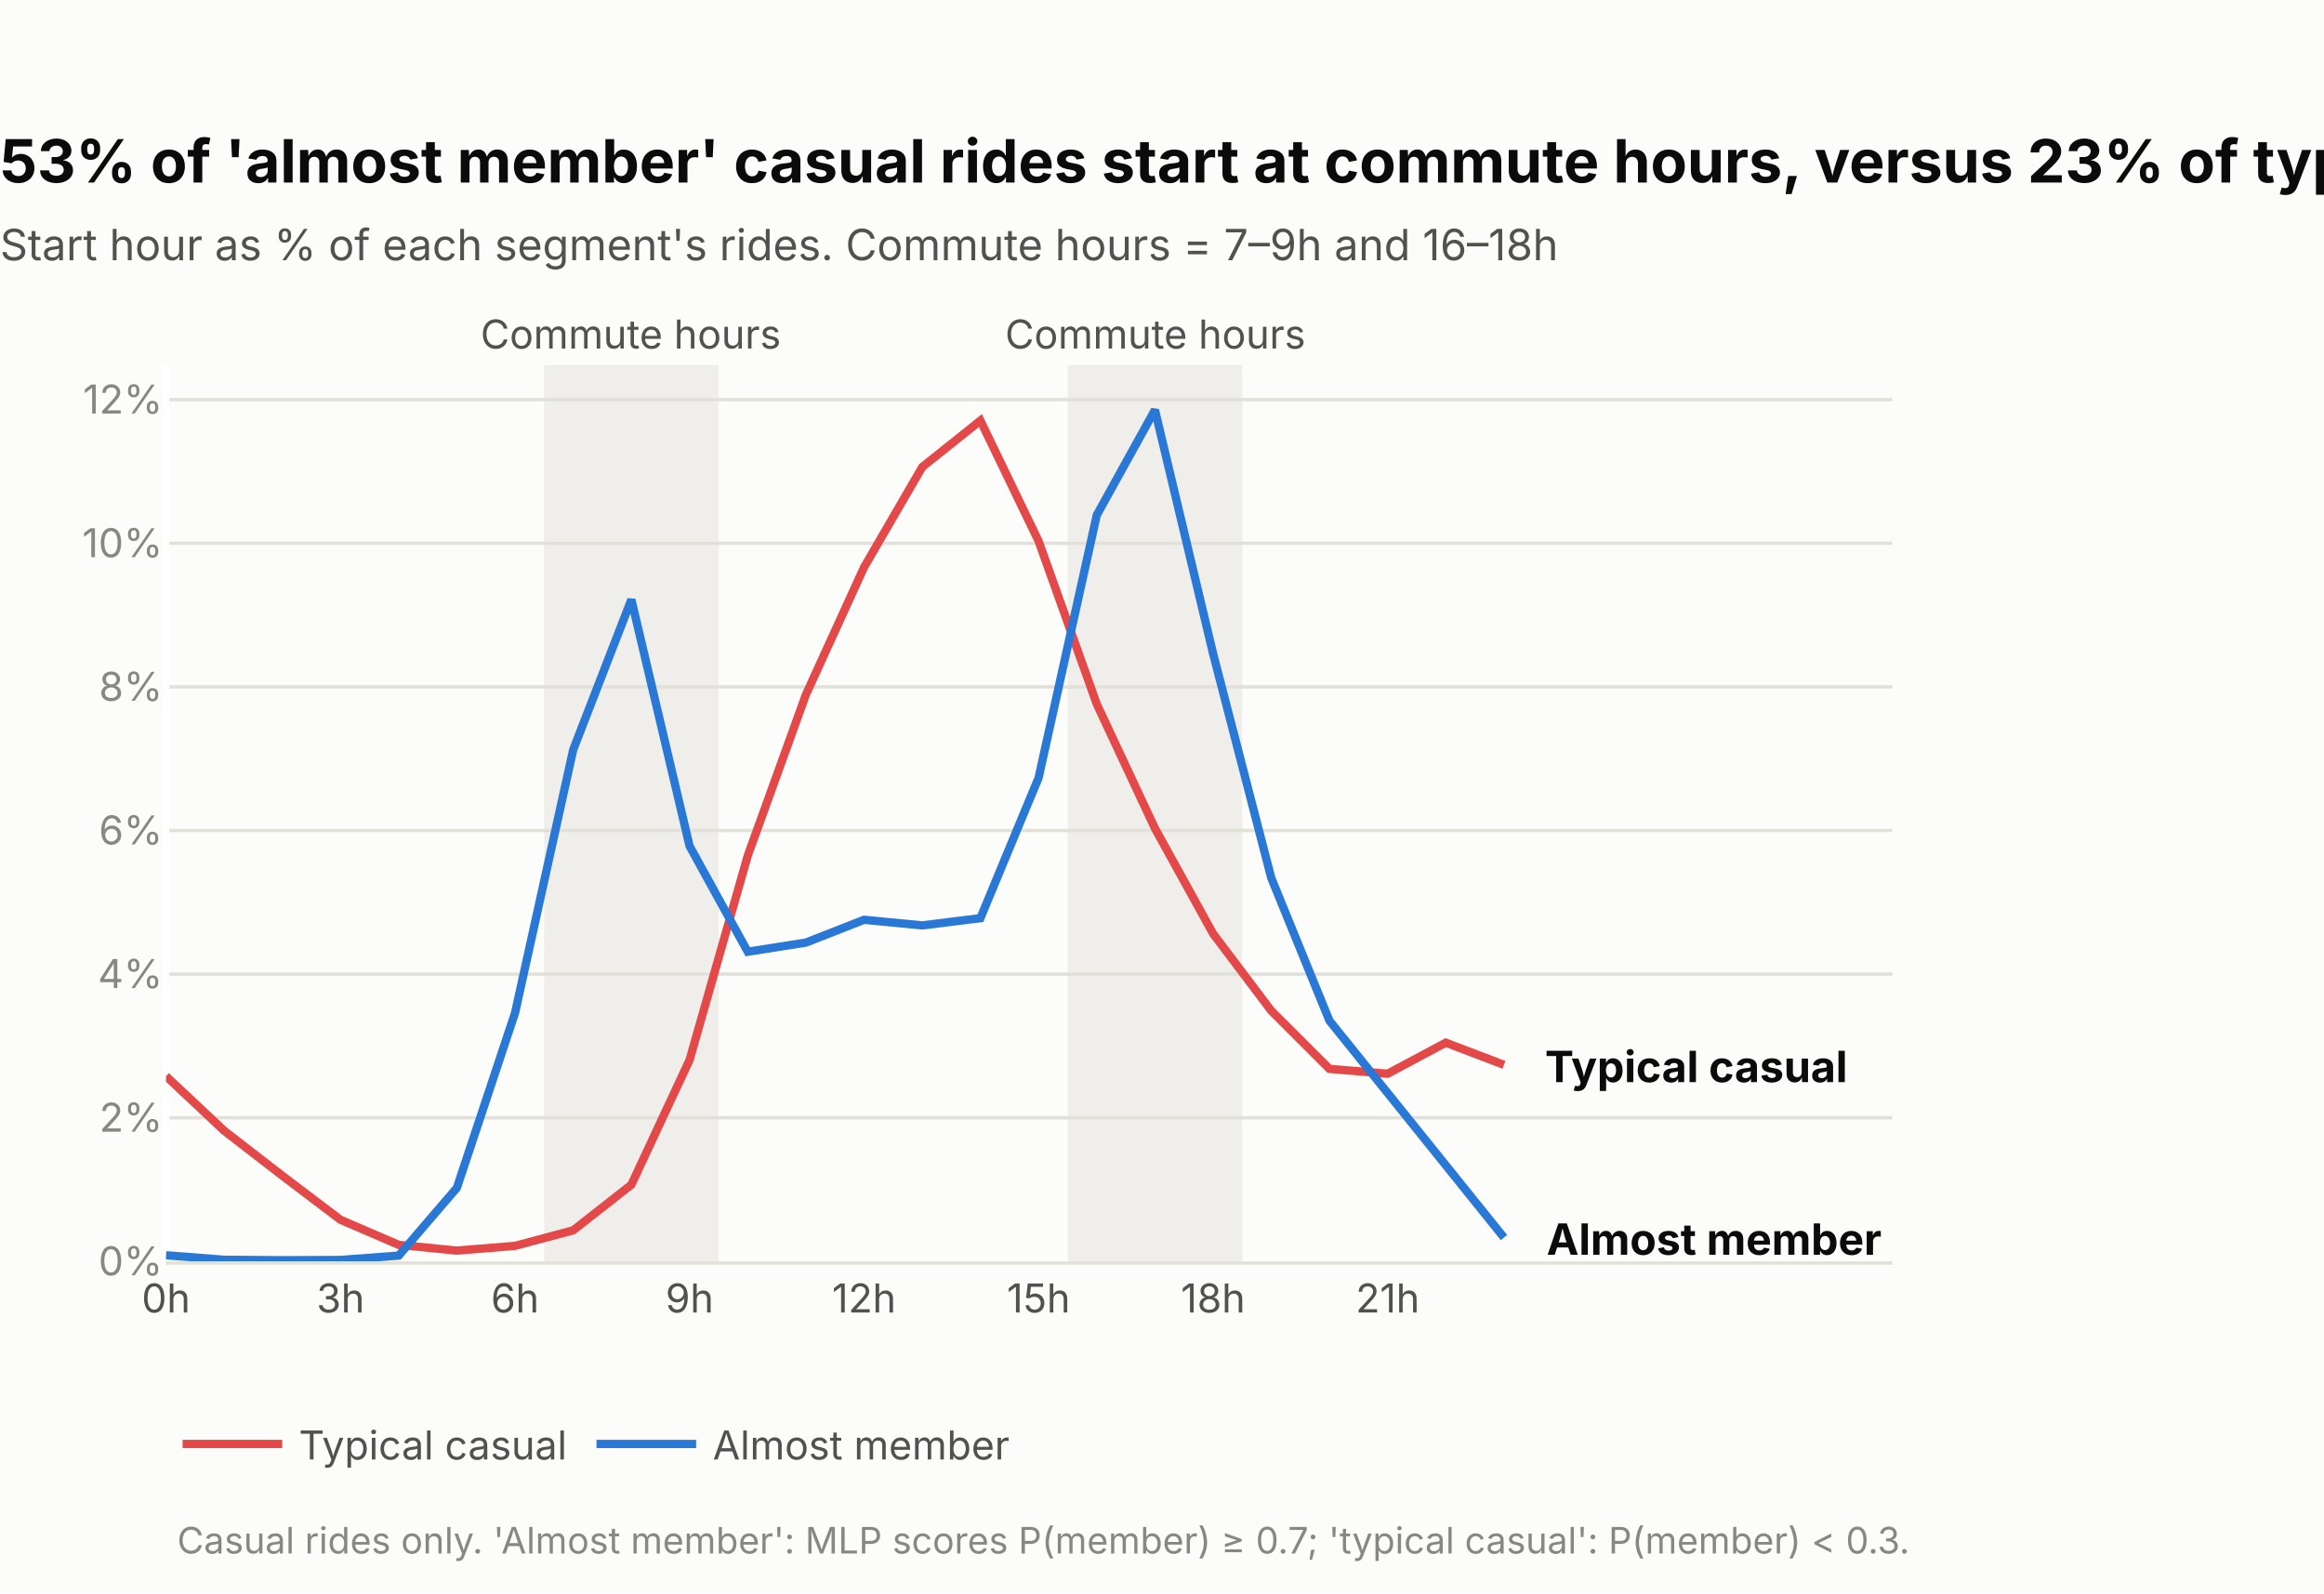
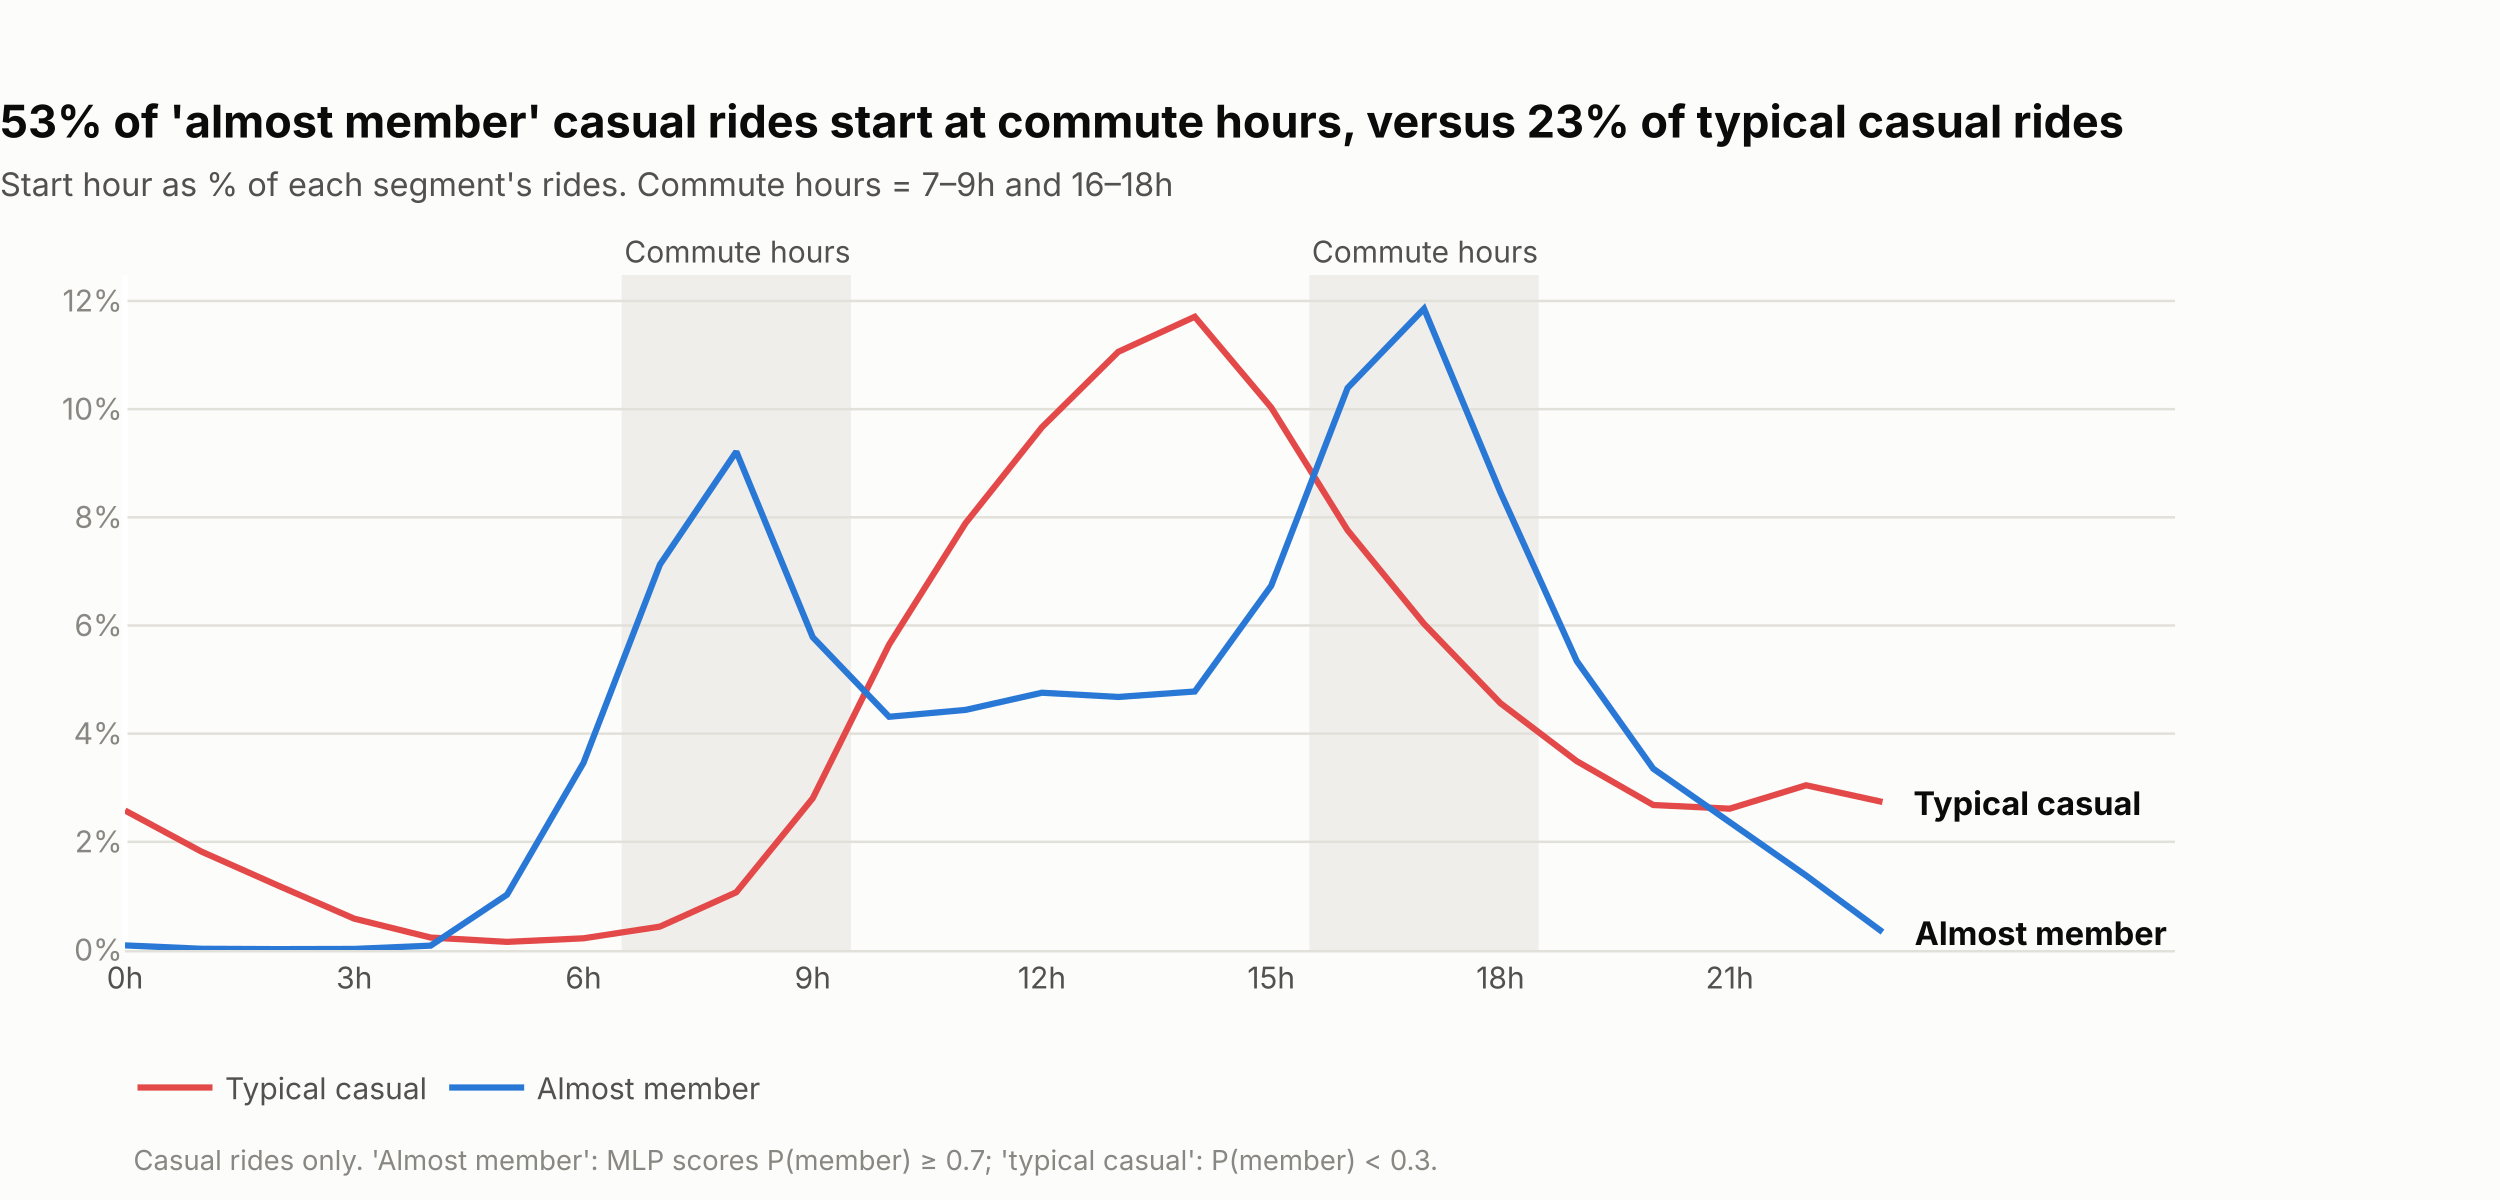
- <svg xmlns="http://www.w3.org/2000/svg" class="main-svg" width="700" height="480" style="" viewBox="0 0 700 480">
-   <rect x="0" y="0" width="700" height="480" style="fill: rgb(252, 252, 251); fill-opacity: 1;" />
-   <defs id="defs-527225">
+ <svg xmlns="http://www.w3.org/2000/svg" class="main-svg" width="1000" height="480" style="" viewBox="0 0 1000 480">
+   <rect x="0" y="0" width="1000" height="480" style="fill: rgb(252, 252, 251); fill-opacity: 1;" />
+   <defs id="defs-be39c9">
    <g class="clips">
-       <clipPath id="clip527225xyplot" class="plotclip">
-         <rect width="520" height="270" />
-       </clipPath>
-       <clipPath class="axesclip" id="clip527225x">
-         <rect x="50" y="0" width="520" height="480" />
-       </clipPath>
-       <clipPath class="axesclip" id="clip527225y">
-         <rect x="0" y="110" width="700" height="270" />
-       </clipPath>
-       <clipPath class="axesclip" id="clip527225xy">
-         <rect x="50" y="110" width="520" height="270" />
+       <clipPath id="clipbe39c9xyplot" class="plotclip">
+         <rect width="820" height="270" />
+       </clipPath>
+       <clipPath class="axesclip" id="clipbe39c9x">
+         <rect x="50" y="0" width="820" height="480" />
+       </clipPath>
+       <clipPath class="axesclip" id="clipbe39c9y">
+         <rect x="0" y="110" width="1000" height="270" />
+       </clipPath>
+       <clipPath class="axesclip" id="clipbe39c9xy">
+         <rect x="50" y="110" width="820" height="270" />
      </clipPath>
    </g>
    <g class="gradients" />
    <g class="patterns" />
  </defs>
  <g class="bglayer" />
  <g class="layer-below">
    <g class="imagelayer" />
    <g class="shapelayer">
-       <g class="shape-group" data-index="0" clip-path="url(#clip527225x)">
-         <path data-index="0" fill-rule="evenodd" d="M163.89,380H216.46V110H163.89Z" style="opacity: 0.5; stroke: rgb(0, 0, 0); stroke-opacity: 0; fill: rgb(225, 224, 217); fill-opacity: 1; stroke-width: 0px;" />
-       </g>
-       <g class="shape-group" data-index="1" clip-path="url(#clip527225x)">
-         <path data-index="1" fill-rule="evenodd" d="M321.59,380H374.15V110H321.59Z" style="opacity: 0.5; stroke: rgb(0, 0, 0); stroke-opacity: 0; fill: rgb(225, 224, 217); fill-opacity: 1; stroke-width: 0px;" />
+       <g class="shape-group" data-index="0" clip-path="url(#clipbe39c9x)">
+         <path data-index="0" fill-rule="evenodd" d="M248.67,380H340.37V110H248.67Z" style="opacity: 0.5; stroke: rgb(0, 0, 0); stroke-opacity: 0; fill: rgb(225, 224, 217); fill-opacity: 1; stroke-width: 0px;" />
+       </g>
+       <g class="shape-group" data-index="1" clip-path="url(#clipbe39c9x)">
+         <path data-index="1" fill-rule="evenodd" d="M523.76,380H615.46V110H523.76Z" style="opacity: 0.5; stroke: rgb(0, 0, 0); stroke-opacity: 0; fill: rgb(225, 224, 217); fill-opacity: 1; stroke-width: 0px;" />
      </g>
    </g>
  </g>
  <g class="cartesianlayer">
    <g class="subplot xy">
      <g class="layer-subplot">
        <g class="shapelayer" />
        <g class="imagelayer" />
      </g>
      <g class="minor-gridlayer">
        <g class="x" />
        <g class="y" />
      </g>
      <g class="gridlayer">
        <g class="x" />
        <g class="y">
-           <path class="ygrid crisp" transform="translate(0,336.73)" d="M50,0h520" style="stroke: rgb(225, 224, 217); stroke-opacity: 1; stroke-width: 1px;" />
-           <path class="ygrid crisp" transform="translate(0,293.46)" d="M50,0h520" style="stroke: rgb(225, 224, 217); stroke-opacity: 1; stroke-width: 1px;" />
-           <path class="ygrid crisp" transform="translate(0,250.19)" d="M50,0h520" style="stroke: rgb(225, 224, 217); stroke-opacity: 1; stroke-width: 1px;" />
-           <path class="ygrid crisp" transform="translate(0,206.93)" d="M50,0h520" style="stroke: rgb(225, 224, 217); stroke-opacity: 1; stroke-width: 1px;" />
-           <path class="ygrid crisp" transform="translate(0,163.66)" d="M50,0h520" style="stroke: rgb(225, 224, 217); stroke-opacity: 1; stroke-width: 1px;" />
-           <path class="ygrid crisp" transform="translate(0,120.39)" d="M50,0h520" style="stroke: rgb(225, 224, 217); stroke-opacity: 1; stroke-width: 1px;" />
+           <path class="ygrid crisp" transform="translate(0,336.73)" d="M50,0h820" style="stroke: rgb(225, 224, 217); stroke-opacity: 1; stroke-width: 1px;" />
+           <path class="ygrid crisp" transform="translate(0,293.46)" d="M50,0h820" style="stroke: rgb(225, 224, 217); stroke-opacity: 1; stroke-width: 1px;" />
+           <path class="ygrid crisp" transform="translate(0,250.19)" d="M50,0h820" style="stroke: rgb(225, 224, 217); stroke-opacity: 1; stroke-width: 1px;" />
+           <path class="ygrid crisp" transform="translate(0,206.93)" d="M50,0h820" style="stroke: rgb(225, 224, 217); stroke-opacity: 1; stroke-width: 1px;" />
+           <path class="ygrid crisp" transform="translate(0,163.66)" d="M50,0h820" style="stroke: rgb(225, 224, 217); stroke-opacity: 1; stroke-width: 1px;" />
+           <path class="ygrid crisp" transform="translate(0,120.39)" d="M50,0h820" style="stroke: rgb(225, 224, 217); stroke-opacity: 1; stroke-width: 1px;" />
        </g>
      </g>
      <g class="zerolinelayer">
        <path class="xzl zl crisp" transform="translate(50,0)" d="M0,110v270" style="stroke: rgb(255, 255, 255); stroke-opacity: 1; stroke-width: 2px;" />
      </g>
      <g class="layer-between">
        <g class="shapelayer" />
        <g class="imagelayer" />
      </g>
      <path class="xlines-below" />
      <path class="ylines-below" />
      <g class="overlines-below" />
      <g class="xaxislayer-below" />
      <g class="yaxislayer-below" />
      <g class="overaxes-below" />
      <g class="overplot">
-         <g class="xy" transform="translate(50,110)" clip-path="url(#clip527225xyplot)">
+         <g class="xy" transform="translate(50,110)" clip-path="url(#clipbe39c9xyplot)">
          <g class="scatterlayer mlayer">
-             <g class="trace scatter traceefe5fb" style="stroke-miterlimit: 2; opacity: 1;">
+             <g class="trace scatter trace83ffcb" style="stroke-miterlimit: 2; opacity: 1;">
              <g class="fills" />
              <g class="errorbars" />
              <g class="lines">
-                 <path class="js-line" d="M0,214.19L17.52,230.64L35.04,244.19L52.57,257.47L70.09,265.02L87.61,266.75L105.13,265.32L122.65,260.64L140.17,246.9L157.7,209.32L175.22,147.8L192.74,99.27L210.26,60.89L227.78,30.7L245.3,16.7L262.83,53.01L280.35,102.1L297.87,139.54L315.39,171.28L332.91,194.49L350.43,212L367.96,213.47L385.48,204.11L403,210.79" style="vector-effect: none; fill: none; stroke: rgb(227, 73, 72); stroke-opacity: 1; stroke-width: 2.5px; opacity: 1;" />
+                 <path class="js-line" d="M0,214.19L30.57,230.64L61.13,244.19L91.7,257.47L122.26,265.02L152.83,266.75L183.39,265.32L213.96,260.64L244.52,246.9L275.09,209.32L305.65,147.8L336.22,99.27L366.78,60.89L397.35,30.7L427.91,16.7L458.48,53.01L489.04,102.1L519.61,139.54L550.17,171.28L580.74,194.49L611.3,212L641.87,213.47L672.43,204.11L703,210.79" style="vector-effect: none; fill: none; stroke: rgb(227, 73, 72); stroke-opacity: 1; stroke-width: 2.5px; opacity: 1;" />
              </g>
              <g class="points" />
              <g class="text" />
            </g>
-             <g class="trace scatter trace6d053a" style="stroke-miterlimit: 2; opacity: 1;">
+             <g class="trace scatter trace917973" style="stroke-miterlimit: 2; opacity: 1;">
              <g class="fills" />
              <g class="errorbars" />
              <g class="lines">
-                 <path class="js-line" d="M0,268.16L17.52,269.51L35.04,269.65L52.57,269.57L70.09,268.25L87.61,247.85L105.13,195.16L122.65,115.86L140.17,70.64L157.7,144.87L175.22,176.71L192.74,173.96L210.26,167.09L227.78,168.78L245.3,166.6L262.83,124.31L280.35,45.18L297.87,13.5L315.39,86.92L332.91,154.48L350.43,197.48L403,262.82" style="vector-effect: none; fill: none; stroke: rgb(42, 120, 214); stroke-opacity: 1; stroke-width: 2.5px; opacity: 1;" />
+                 <path class="js-line" d="M0,268.16L30.57,269.51L61.13,269.65L91.7,269.57L122.26,268.25L152.83,247.85L183.39,195.16L213.96,115.86L244.52,70.64L275.09,144.87L305.65,176.71L336.22,173.96L366.78,167.09L397.35,168.78L427.91,166.6L458.48,124.31L489.04,45.18L519.61,13.5L550.17,86.92L580.74,154.48L611.3,197.48L672.43,240.22L703,262.82" style="vector-effect: none; fill: none; stroke: rgb(42, 120, 214); stroke-opacity: 1; stroke-width: 2.5px; opacity: 1;" />
              </g>
              <g class="points" />
              <g class="text" />
            </g>
          </g>
        </g>
      </g>
      <g class="zerolinelayer-above" />
-       <path class="xlines-above crisp" d="M50,380.5H570" style="fill: none; stroke-width: 1px; stroke: rgb(225, 224, 217); stroke-opacity: 1;" />
+       <path class="xlines-above crisp" d="M50,380.5H870" style="fill: none; stroke-width: 1px; stroke: rgb(225, 224, 217); stroke-opacity: 1;" />
      <path class="ylines-above crisp" d="M0,0" style="fill: none;" />
      <g class="overlines-above" />
      <g class="xaxislayer-above">
        <g class="xtick">
          <text text-anchor="middle" x="0" y="395.4" transform="translate(50,0)" style="font-family: system-ui, -apple-system, 'Segoe UI', sans-serif; font-size: 12px; fill: rgb(82, 81, 78); fill-opacity: 1; white-space: pre;">0h</text>
        </g>
        <g class="xtick">
-           <text text-anchor="middle" x="0" y="395.4" style="font-family: system-ui, -apple-system, 'Segoe UI', sans-serif; font-size: 12px; fill: rgb(82, 81, 78); fill-opacity: 1; white-space: pre;" transform="translate(102.57,0)">3h</text>
-         </g>
-         <g class="xtick">
-           <text text-anchor="middle" x="0" y="395.4" style="font-family: system-ui, -apple-system, 'Segoe UI', sans-serif; font-size: 12px; fill: rgb(82, 81, 78); fill-opacity: 1; white-space: pre;" transform="translate(155.13,0)">6h</text>
-         </g>
-         <g class="xtick">
-           <text text-anchor="middle" x="0" y="395.4" style="font-family: system-ui, -apple-system, 'Segoe UI', sans-serif; font-size: 12px; fill: rgb(82, 81, 78); fill-opacity: 1; white-space: pre;" transform="translate(207.7,0)">9h</text>
-         </g>
-         <g class="xtick">
-           <text text-anchor="middle" x="0" y="395.4" style="font-family: system-ui, -apple-system, 'Segoe UI', sans-serif; font-size: 12px; fill: rgb(82, 81, 78); fill-opacity: 1; white-space: pre;" transform="translate(260.26,0)">12h</text>
-         </g>
-         <g class="xtick">
-           <text text-anchor="middle" x="0" y="395.4" style="font-family: system-ui, -apple-system, 'Segoe UI', sans-serif; font-size: 12px; fill: rgb(82, 81, 78); fill-opacity: 1; white-space: pre;" transform="translate(312.83,0)">15h</text>
-         </g>
-         <g class="xtick">
-           <text text-anchor="middle" x="0" y="395.4" style="font-family: system-ui, -apple-system, 'Segoe UI', sans-serif; font-size: 12px; fill: rgb(82, 81, 78); fill-opacity: 1; white-space: pre;" transform="translate(365.39,0)">18h</text>
-         </g>
-         <g class="xtick">
-           <text text-anchor="middle" x="0" y="395.4" style="font-family: system-ui, -apple-system, 'Segoe UI', sans-serif; font-size: 12px; fill: rgb(82, 81, 78); fill-opacity: 1; white-space: pre;" transform="translate(417.96,0)">21h</text>
+           <text text-anchor="middle" x="0" y="395.4" style="font-family: system-ui, -apple-system, 'Segoe UI', sans-serif; font-size: 12px; fill: rgb(82, 81, 78); fill-opacity: 1; white-space: pre;" transform="translate(141.7,0)">3h</text>
+         </g>
+         <g class="xtick">
+           <text text-anchor="middle" x="0" y="395.4" style="font-family: system-ui, -apple-system, 'Segoe UI', sans-serif; font-size: 12px; fill: rgb(82, 81, 78); fill-opacity: 1; white-space: pre;" transform="translate(233.39,0)">6h</text>
+         </g>
+         <g class="xtick">
+           <text text-anchor="middle" x="0" y="395.4" style="font-family: system-ui, -apple-system, 'Segoe UI', sans-serif; font-size: 12px; fill: rgb(82, 81, 78); fill-opacity: 1; white-space: pre;" transform="translate(325.09,0)">9h</text>
+         </g>
+         <g class="xtick">
+           <text text-anchor="middle" x="0" y="395.4" style="font-family: system-ui, -apple-system, 'Segoe UI', sans-serif; font-size: 12px; fill: rgb(82, 81, 78); fill-opacity: 1; white-space: pre;" transform="translate(416.78,0)">12h</text>
+         </g>
+         <g class="xtick">
+           <text text-anchor="middle" x="0" y="395.4" style="font-family: system-ui, -apple-system, 'Segoe UI', sans-serif; font-size: 12px; fill: rgb(82, 81, 78); fill-opacity: 1; white-space: pre;" transform="translate(508.48,0)">15h</text>
+         </g>
+         <g class="xtick">
+           <text text-anchor="middle" x="0" y="395.4" style="font-family: system-ui, -apple-system, 'Segoe UI', sans-serif; font-size: 12px; fill: rgb(82, 81, 78); fill-opacity: 1; white-space: pre;" transform="translate(600.17,0)">18h</text>
+         </g>
+         <g class="xtick">
+           <text text-anchor="middle" x="0" y="395.4" style="font-family: system-ui, -apple-system, 'Segoe UI', sans-serif; font-size: 12px; fill: rgb(82, 81, 78); fill-opacity: 1; white-space: pre;" transform="translate(691.87,0)">21h</text>
        </g>
      </g>
      <g class="yaxislayer-above">
        <g class="ytick">
          <text text-anchor="end" x="49" y="4.2" transform="translate(0,380)" style="font-family: system-ui, -apple-system, 'Segoe UI', sans-serif; font-size: 12px; fill: rgb(137, 135, 129); fill-opacity: 1; white-space: pre;">0%</text>
        </g>
        <g class="ytick">
          <text text-anchor="end" x="49" y="4.2" style="font-family: system-ui, -apple-system, 'Segoe UI', sans-serif; font-size: 12px; fill: rgb(137, 135, 129); fill-opacity: 1; white-space: pre;" transform="translate(0,336.73)">2%</text>
        </g>
        <g class="ytick">
          <text text-anchor="end" x="49" y="4.2" style="font-family: system-ui, -apple-system, 'Segoe UI', sans-serif; font-size: 12px; fill: rgb(137, 135, 129); fill-opacity: 1; white-space: pre;" transform="translate(0,293.46)">4%</text>
        </g>
        <g class="ytick">
          <text text-anchor="end" x="49" y="4.2" style="font-family: system-ui, -apple-system, 'Segoe UI', sans-serif; font-size: 12px; fill: rgb(137, 135, 129); fill-opacity: 1; white-space: pre;" transform="translate(0,250.19)">6%</text>
        </g>
        <g class="ytick">
          <text text-anchor="end" x="49" y="4.2" style="font-family: system-ui, -apple-system, 'Segoe UI', sans-serif; font-size: 12px; fill: rgb(137, 135, 129); fill-opacity: 1; white-space: pre;" transform="translate(0,206.93)">8%</text>
        </g>
        <g class="ytick">
          <text text-anchor="end" x="49" y="4.2" style="font-family: system-ui, -apple-system, 'Segoe UI', sans-serif; font-size: 12px; fill: rgb(137, 135, 129); fill-opacity: 1; white-space: pre;" transform="translate(0,163.66)">10%</text>
        </g>
        <g class="ytick">
          <text text-anchor="end" x="49" y="4.2" style="font-family: system-ui, -apple-system, 'Segoe UI', sans-serif; font-size: 12px; fill: rgb(137, 135, 129); fill-opacity: 1; white-space: pre;" transform="translate(0,120.39)">12%</text>
        </g>
      </g>
      <g class="overaxes-above" />
    </g>
  </g>
  <g class="polarlayer" />
  <g class="smithlayer" />
  <g class="ternarylayer" />
  <g class="geolayer" />
  <g class="funnelarealayer" />
  <g class="pielayer" />
  <g class="iciclelayer" />
  <g class="treemaplayer" />
  <g class="sunburstlayer" />
  <g class="glimages" />
-   <defs id="topdefs-527225">
+   <defs id="topdefs-be39c9">
    <g class="clips" />
-     <clipPath id="legend527225">
+     <clipPath id="legendbe39c9">
      <rect width="259" height="29" x="0" y="0" />
    </clipPath>
  </defs>
  <g class="layer-above">
    <g class="imagelayer" />
    <g class="shapelayer" />
  </g>
  <g class="infolayer">
    <g class="legend" pointer-events="all" transform="translate(50,420.5)">
      <rect class="bg" shape-rendering="crispEdges" style="stroke: rgb(68, 68, 68); stroke-opacity: 1; fill: rgb(252, 252, 251); fill-opacity: 1; stroke-width: 0px;" width="259" height="29" x="0" y="0" />
-       <g class="scrollbox" transform="" clip-path="url(#legend527225)">
+       <g class="scrollbox" transform="" clip-path="url(#legendbe39c9)">
        <g class="groups">
          <g class="traces" transform="translate(0,14.5)" style="opacity: 1;">
            <text class="legendtext" text-anchor="start" x="40" y="4.68" style="font-family: system-ui, -apple-system, 'Segoe UI', sans-serif; font-size: 12px; fill: rgb(82, 81, 78); fill-opacity: 1; white-space: pre;">Typical casual</text>
            <g class="layers" style="opacity: 1;">
              <g class="legendfill" />
              <g class="legendlines">
                <path class="js-line" d="M5,0h30" style="fill: none; stroke: rgb(227, 73, 72); stroke-opacity: 1; stroke-width: 2.5px;" />
              </g>
              <g class="legendsymbols">
                <g class="legendpoints" />
              </g>
            </g>
            <rect class="legendtoggle" x="0" y="-9.5" width="122.172" height="19" style="fill: rgb(0, 0, 0); fill-opacity: 0;" />
          </g>
          <g class="traces" transform="translate(124.6719,14.5)" style="opacity: 1;">
            <text class="legendtext" text-anchor="start" x="40" y="4.68" style="font-family: system-ui, -apple-system, 'Segoe UI', sans-serif; font-size: 12px; fill: rgb(82, 81, 78); fill-opacity: 1; white-space: pre;">Almost member</text>
            <g class="layers" style="opacity: 1;">
              <g class="legendfill" />
              <g class="legendlines">
                <path class="js-line" d="M5,0h30" style="fill: none; stroke: rgb(42, 120, 214); stroke-opacity: 1; stroke-width: 2.5px;" />
              </g>
              <g class="legendsymbols">
                <g class="legendpoints" />
              </g>
            </g>
            <rect class="legendtoggle" x="0" y="-9.5" width="131.656" height="19" style="fill: rgb(0, 0, 0); fill-opacity: 0;" />
          </g>
        </g>
      </g>
      <rect class="scrollbar" rx="20" ry="3" width="0" height="0" style="fill: rgb(128, 139, 164); fill-opacity: 1;" x="0" y="0" />
    </g>
    <g class="g-gtitle">
      <text class="gtitle" x="0" y="55" text-anchor="start" dy="0em" style="opacity: 1; font-family: system-ui, -apple-system, 'Segoe UI', sans-serif; font-size: 18px; fill: rgb(11, 11, 11); fill-opacity: 1; white-space: pre;">
        <tspan class="line" dy="0em" x="0" y="55">
          <tspan style="font-weight:bold">53% of 'almost member' casual rides start at commute hours, versus 23% of typical casual rides</tspan>
        </tspan>
        <tspan class="line" dy="1.3em" x="0" y="55">
          <tspan style="font-size:13px; fill:#52514e">Start hour as % of each segment's rides. Commute hours = 7–9h and 16–18h</tspan>
        </tspan>
      </text>
    </g>
    <g class="g-xtitle" />
    <g class="g-ytitle" />
    <g class="annotation" data-index="0" style="opacity: 1;">
-       <g class="annotation-text-g" transform="rotate(0,511,320.79)">
-         <g class="cursor-pointer" transform="translate(463,311)">
+       <g class="annotation-text-g" transform="rotate(0,811,320.79)">
+         <g class="cursor-pointer" transform="translate(763,311)">
          <rect class="bg" x="0.5" y="0.5" width="95" height="19" style="stroke-width: 1px; stroke: rgb(0, 0, 0); stroke-opacity: 0; fill: rgb(0, 0, 0); fill-opacity: 0;" />
          <text class="annotation-text" text-anchor="middle" x="47.914" y="15" style="font-family: system-ui, -apple-system, 'Segoe UI', sans-serif; font-size: 13px; fill: rgb(11, 11, 11); fill-opacity: 1; white-space: pre;">
            <tspan style="font-weight:bold">Typical casual</tspan>
          </text>
        </g>
      </g>
    </g>
    <g class="annotation" data-index="1" style="opacity: 1;">
-       <g class="annotation-text-g" transform="rotate(0,516.5,372.82)">
-         <g class="cursor-pointer" transform="translate(463,363)">
+       <g class="annotation-text-g" transform="rotate(0,816.5,372.82)">
+         <g class="cursor-pointer" transform="translate(763,363)">
          <rect class="bg" x="0.5" y="0.5" width="106" height="19" style="stroke-width: 1px; stroke: rgb(0, 0, 0); stroke-opacity: 0; fill: rgb(0, 0, 0); fill-opacity: 0;" />
          <text class="annotation-text" text-anchor="middle" x="53.289" y="15" style="font-family: system-ui, -apple-system, 'Segoe UI', sans-serif; font-size: 13px; fill: rgb(11, 11, 11); fill-opacity: 1; white-space: pre;">
            <tspan style="font-weight:bold">Almost member</tspan>
          </text>
        </g>
      </g>
    </g>
    <g class="annotation" data-index="2" style="opacity: 1;">
      <g class="annotation-text-g" transform="rotate(0,314.5,463.3)">
        <g class="cursor-pointer" transform="translate(50,455)">
          <rect class="bg" x="0.5" y="0.5" width="528" height="16" style="stroke-width: 1px; stroke: rgb(0, 0, 0); stroke-opacity: 0; fill: rgb(0, 0, 0); fill-opacity: 0;" />
          <text class="annotation-text" text-anchor="middle" x="264.281" y="13" style="font-family: system-ui, -apple-system, 'Segoe UI', sans-serif; font-size: 11px; fill: rgb(137, 135, 129); fill-opacity: 1; white-space: pre;">Casual rides only. 'Almost member': MLP scores P(member) ≥ 0.7; 'typical casual': P(member) &lt; 0.3.</text>
        </g>
      </g>
    </g>
    <g class="annotation" data-index="3" style="opacity: 1;">
-       <g class="annotation-text-g" transform="rotate(0,190.17,100.5)">
-         <g class="cursor-pointer" transform="translate(143,91)">
+       <g class="annotation-text-g" transform="rotate(0,294.52,100.5)">
+         <g class="cursor-pointer" transform="translate(248,91)">
          <rect class="bg" x="0.5" y="0.5" width="93" height="18" style="stroke-width: 1px; stroke: rgb(0, 0, 0); stroke-opacity: 0; fill: rgb(0, 0, 0); fill-opacity: 0;" />
          <text class="annotation-text" text-anchor="middle" x="46.977" y="14" style="font-family: system-ui, -apple-system, 'Segoe UI', sans-serif; font-size: 12px; fill: rgb(82, 81, 78); fill-opacity: 1; white-space: pre;">Commute hours</text>
        </g>
      </g>
    </g>
    <g class="annotation" data-index="4" style="opacity: 1;">
-       <g class="annotation-text-g" transform="rotate(0,347.87,100.5)">
-         <g class="cursor-pointer" transform="translate(301,91)">
+       <g class="annotation-text-g" transform="rotate(0,569.61,100.5)">
+         <g class="cursor-pointer" transform="translate(523,91)">
          <rect class="bg" x="0.5" y="0.5" width="93" height="18" style="stroke-width: 1px; stroke: rgb(0, 0, 0); stroke-opacity: 0; fill: rgb(0, 0, 0); fill-opacity: 0;" />
          <text class="annotation-text" text-anchor="middle" x="46.977" y="14" style="font-family: system-ui, -apple-system, 'Segoe UI', sans-serif; font-size: 12px; fill: rgb(82, 81, 78); fill-opacity: 1; white-space: pre;">Commute hours</text>
        </g>
      </g>
    </g>
  </g>
</svg>
